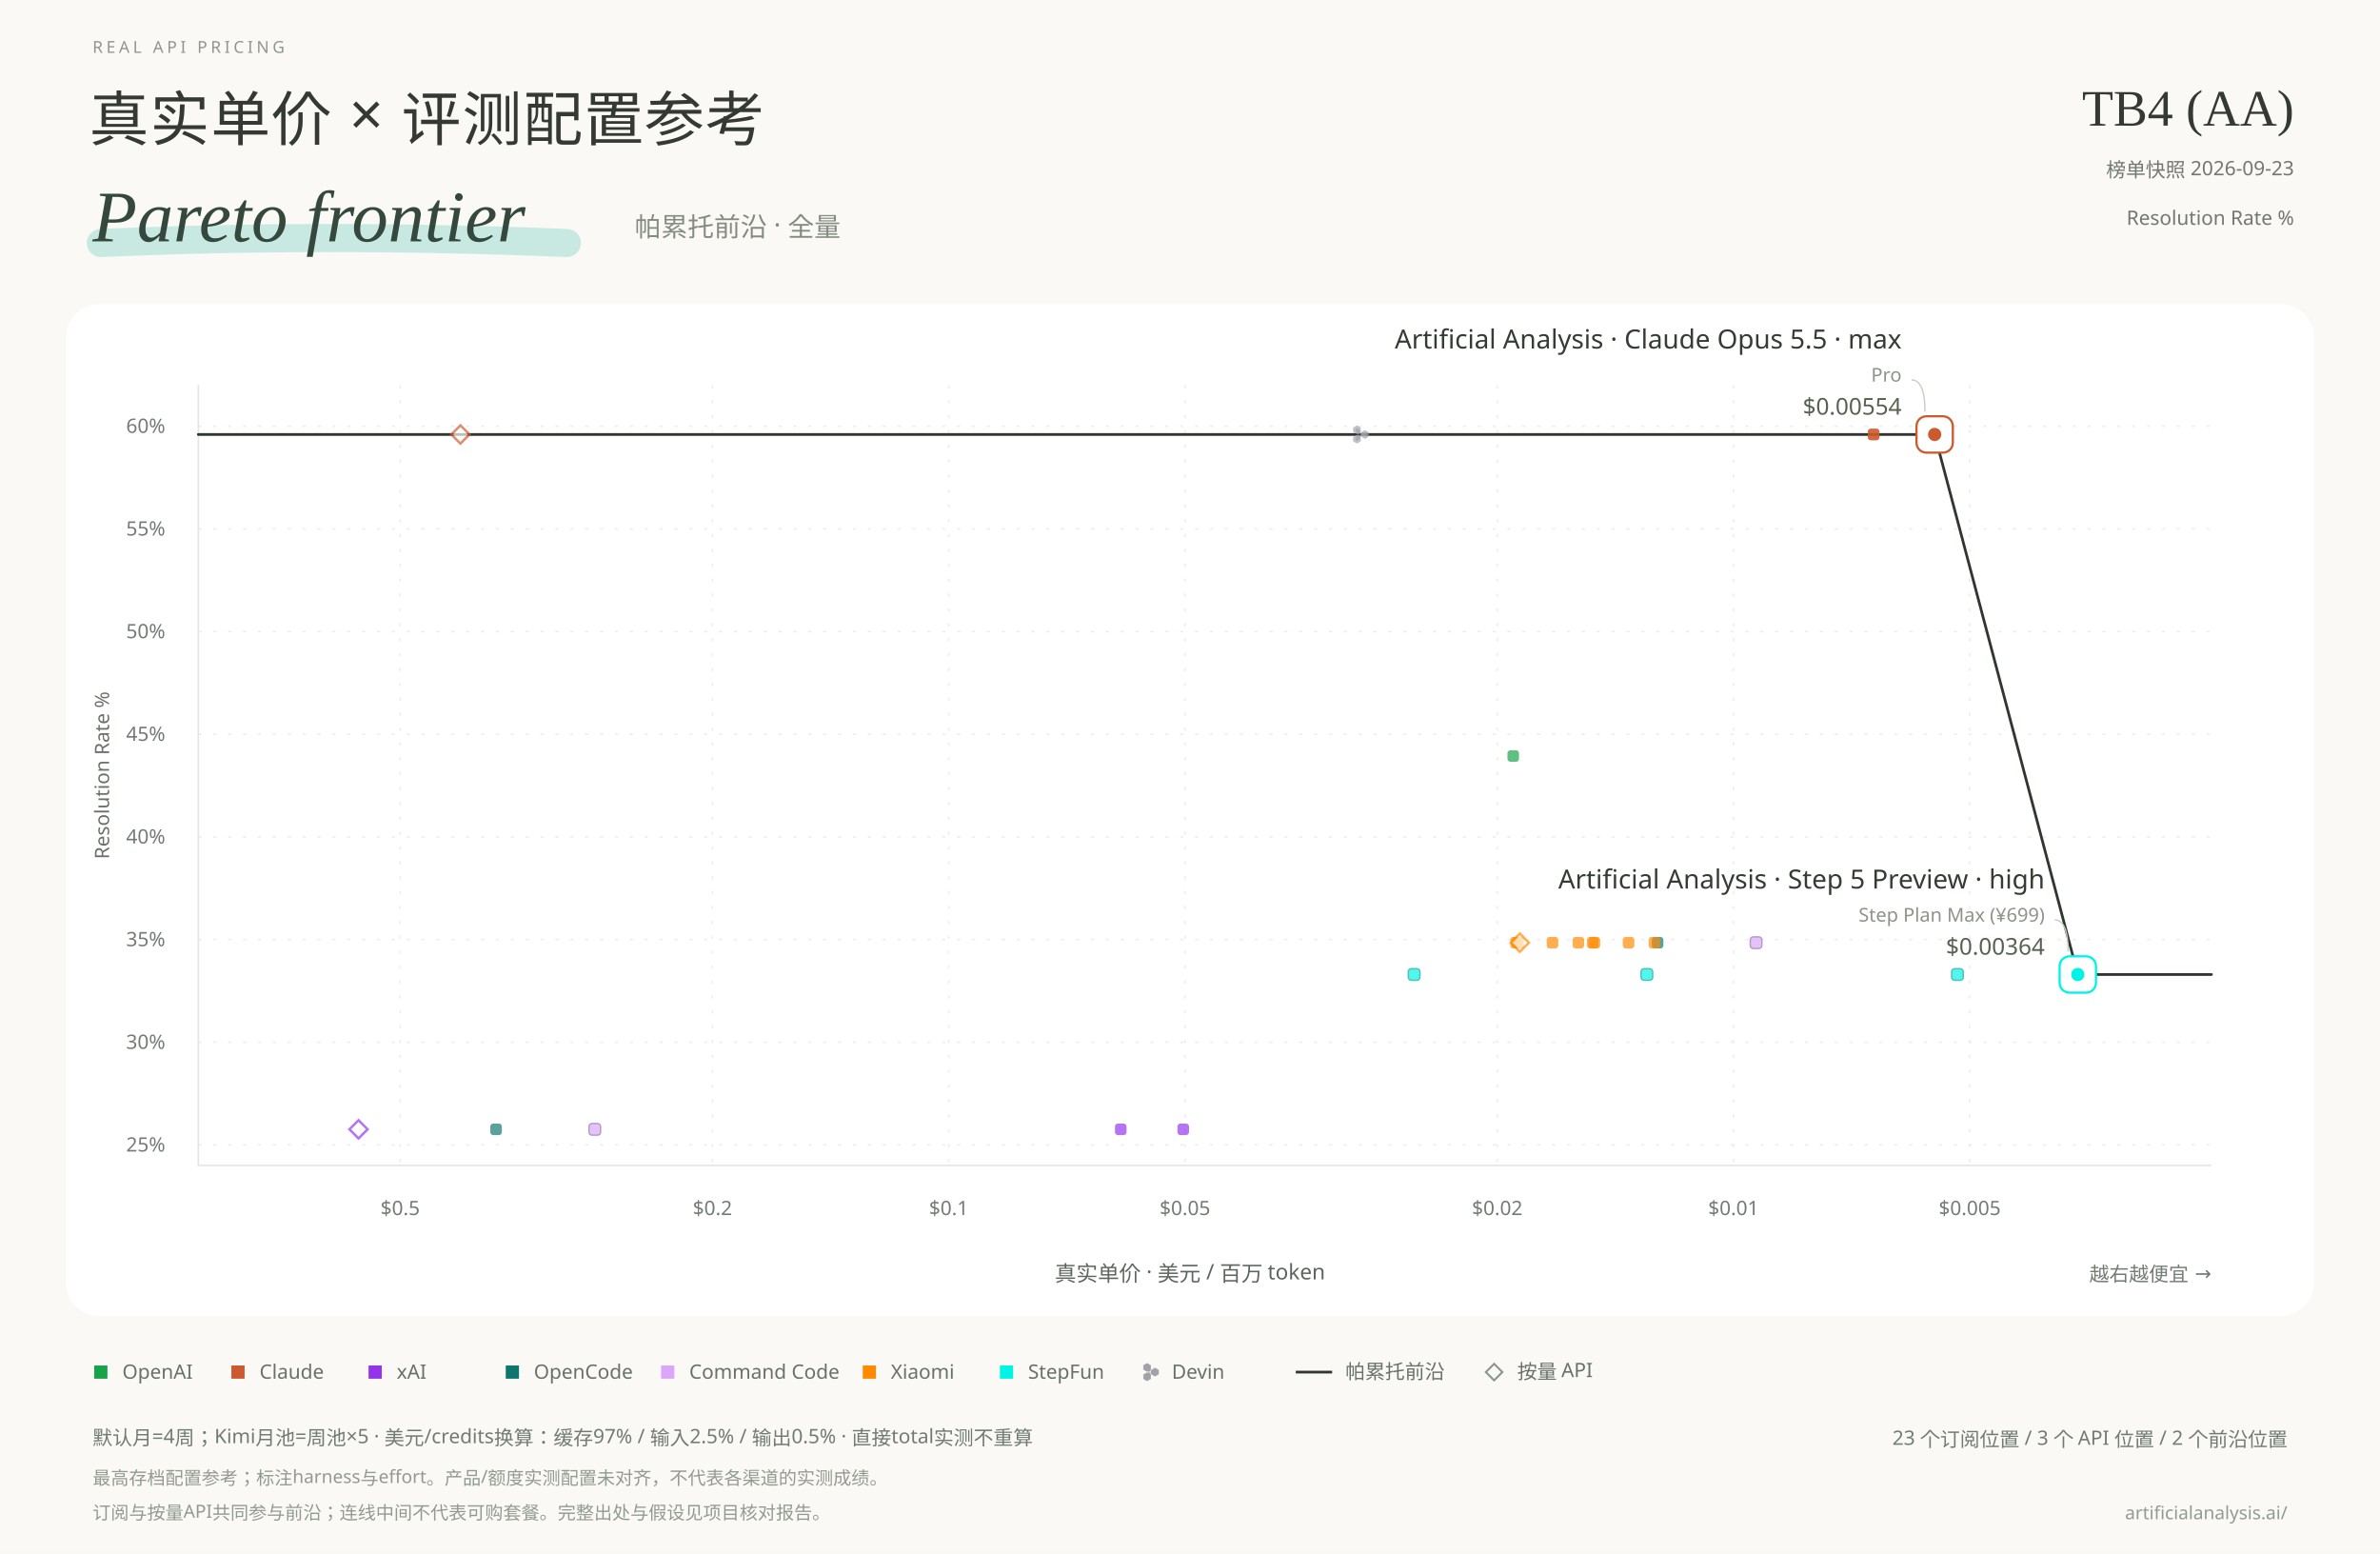
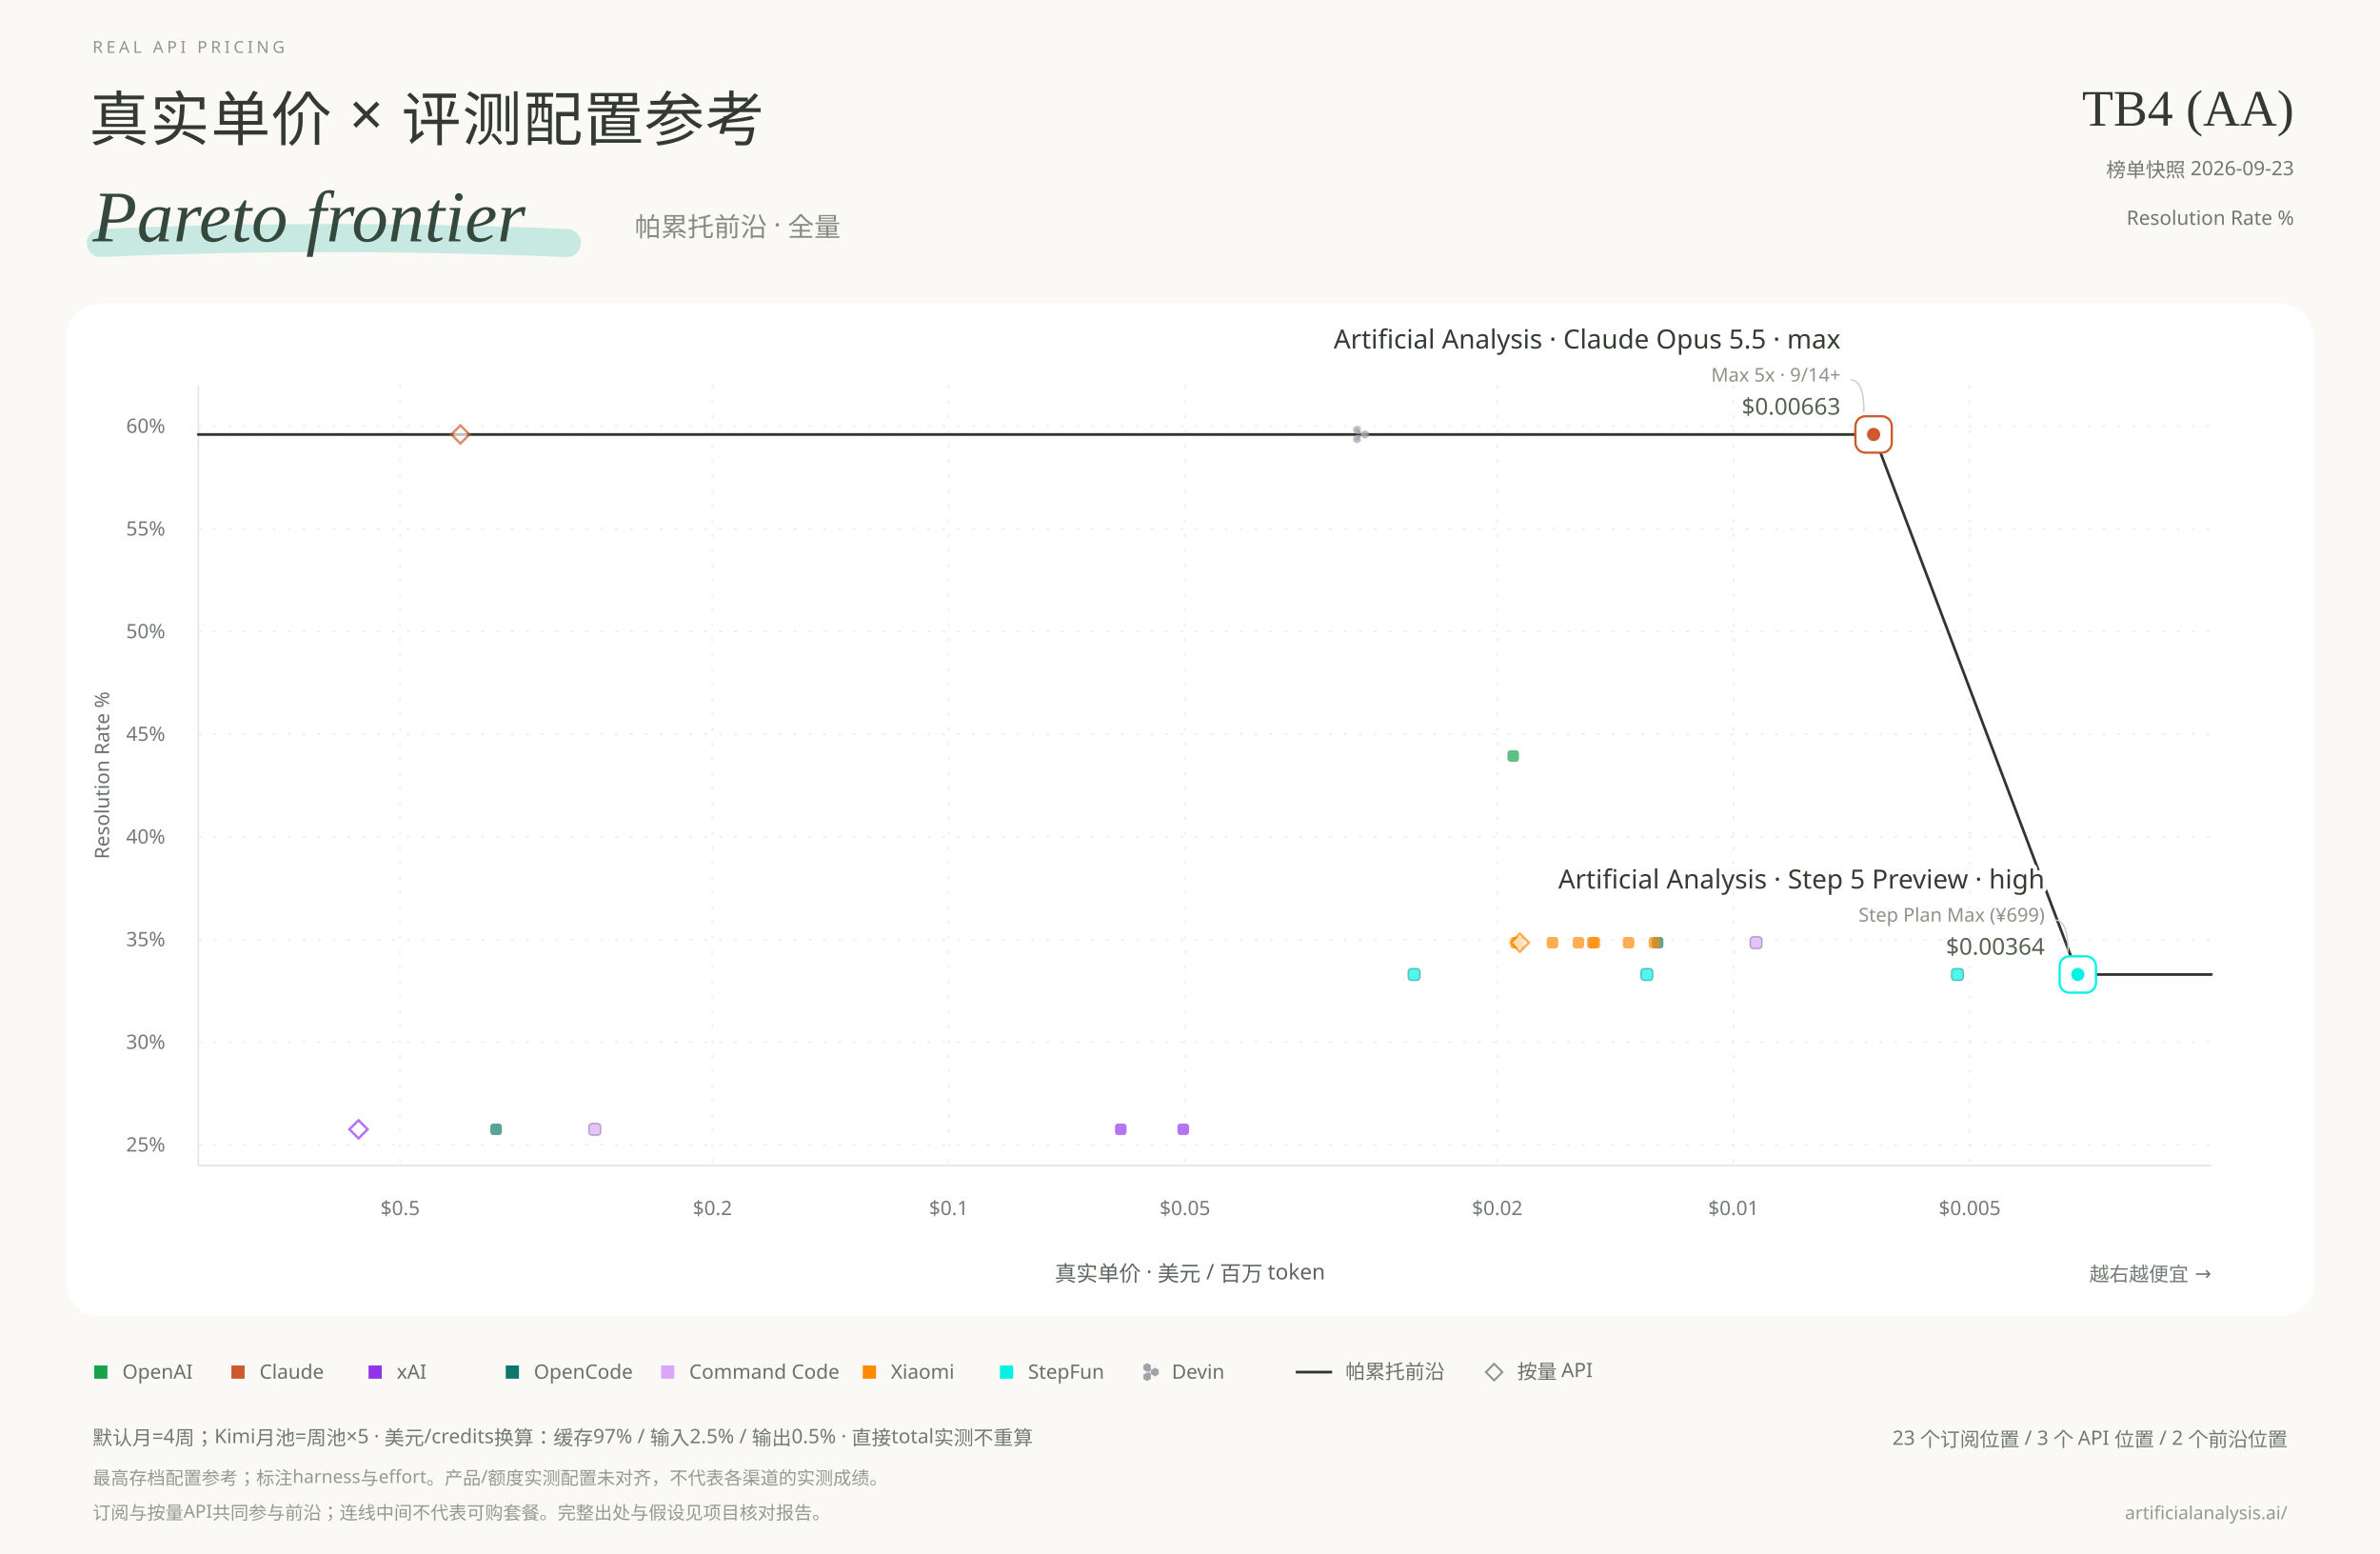
<svg xmlns="http://www.w3.org/2000/svg" width="1440" height="940" viewBox="0 0 1440 940" role="img" aria-labelledby="title desc">
  <style>text{font-family:"Microsoft YaHei","Segoe UI",sans-serif} .serif{font-family:"Times New Roman",serif} .number{font-family:"Segoe UI",sans-serif;font-variant-numeric:tabular-nums} .label-name{paint-order:stroke;stroke:#fff;stroke-width:5px;stroke-linejoin:round} .point:hover{opacity:1}</style>
  <rect width="1440" height="940" fill="#FAF9F6" />
  <text x="56.000" y="32.000" font-size="10" fill="#90968D" text-anchor="start" font-weight="400" letter-spacing="2.1">REAL API PRICING</text>
  <text x="54.000" y="85.000" font-size="36" fill="#343A33" text-anchor="start" font-weight="300" letter-spacing=".8">真实单价 × 评测配置参考</text>
  <path d="M61 147 Q197 141 343 147" stroke="#9FDDD0" stroke-width="17" stroke-linecap="round" opacity=".55" fill="none" />
  <text x="56.000" y="146.000" font-size="44" fill="#35483E" text-anchor="start" font-weight="400" class="serif" font-style="italic">Pareto frontier</text>
  <text x="384.000" y="143.000" font-size="16" fill="#858B81" text-anchor="start" font-weight="300">帕累托前沿 · 全量</text>
  <text x="1388.000" y="76.000" font-size="31" fill="#343A33" text-anchor="end" font-weight="400" class="serif">TB4 (AA)</text>
  <text x="1388.000" y="107.000" font-size="12" fill="#737771" text-anchor="end" font-weight="400">榜单快照  2026-09-23</text>
  <text x="1388.000" y="136.000" font-size="12" fill="#737771" text-anchor="end" font-weight="400">Resolution Rate %</text>
  <rect x="40" y="184" width="1360" height="612" rx="20" fill="#FFFFFF" />
  <path d="M1191.768 233V705" stroke="#E8EBE7" stroke-dasharray="2 7" opacity=".8" />
  <text x="1191.768" y="735.000" font-size="12" fill="#747B74" text-anchor="middle" font-weight="400" class="number">$0.005</text>
  <path d="M1048.832 233V705" stroke="#E8EBE7" stroke-dasharray="2 7" opacity=".8" />
  <text x="1048.832" y="735.000" font-size="12" fill="#747B74" text-anchor="middle" font-weight="400" class="number">$0.01</text>
  <path d="M905.896 233V705" stroke="#E8EBE7" stroke-dasharray="2 7" opacity=".8" />
  <text x="905.896" y="735.000" font-size="12" fill="#747B74" text-anchor="middle" font-weight="400" class="number">$0.02</text>
  <path d="M716.946 233V705" stroke="#E8EBE7" stroke-dasharray="2 7" opacity=".8" />
  <text x="716.946" y="735.000" font-size="12" fill="#747B74" text-anchor="middle" font-weight="400" class="number">$0.05</text>
  <path d="M574.010 233V705" stroke="#E8EBE7" stroke-dasharray="2 7" opacity=".8" />
  <text x="574.010" y="735.000" font-size="12" fill="#747B74" text-anchor="middle" font-weight="400" class="number">$0.1</text>
  <path d="M431.074 233V705" stroke="#E8EBE7" stroke-dasharray="2 7" opacity=".8" />
  <text x="431.074" y="735.000" font-size="12" fill="#747B74" text-anchor="middle" font-weight="400" class="number">$0.2</text>
  <path d="M242.124 233V705" stroke="#E8EBE7" stroke-dasharray="2 7" opacity=".8" />
  <text x="242.124" y="735.000" font-size="12" fill="#747B74" text-anchor="middle" font-weight="400" class="number">$0.5</text>
  <path d="M120 692.579H1338" stroke="#E8EBE7" stroke-dasharray="2 7" opacity=".8" />
  <text x="100.000" y="696.579" font-size="12" fill="#747B74" text-anchor="end" font-weight="400" class="number">25%</text>
  <path d="M120 630.474H1338" stroke="#E8EBE7" stroke-dasharray="2 7" opacity=".8" />
  <text x="100.000" y="634.474" font-size="12" fill="#747B74" text-anchor="end" font-weight="400" class="number">30%</text>
  <path d="M120 568.368H1338" stroke="#E8EBE7" stroke-dasharray="2 7" opacity=".8" />
  <text x="100.000" y="572.368" font-size="12" fill="#747B74" text-anchor="end" font-weight="400" class="number">35%</text>
  <path d="M120 506.263H1338" stroke="#E8EBE7" stroke-dasharray="2 7" opacity=".8" />
  <text x="100.000" y="510.263" font-size="12" fill="#747B74" text-anchor="end" font-weight="400" class="number">40%</text>
  <path d="M120 444.158H1338" stroke="#E8EBE7" stroke-dasharray="2 7" opacity=".8" />
  <text x="100.000" y="448.158" font-size="12" fill="#747B74" text-anchor="end" font-weight="400" class="number">45%</text>
  <path d="M120 382.053H1338" stroke="#E8EBE7" stroke-dasharray="2 7" opacity=".8" />
  <text x="100.000" y="386.053" font-size="12" fill="#747B74" text-anchor="end" font-weight="400" class="number">50%</text>
  <path d="M120 319.947H1338" stroke="#E8EBE7" stroke-dasharray="2 7" opacity=".8" />
  <text x="100.000" y="323.947" font-size="12" fill="#747B74" text-anchor="end" font-weight="400" class="number">55%</text>
  <path d="M120 257.842H1338" stroke="#E8EBE7" stroke-dasharray="2 7" opacity=".8" />
  <text x="100.000" y="261.842" font-size="12" fill="#747B74" text-anchor="end" font-weight="400" class="number">60%</text>
  <path d="M120 233V705H1338" fill="none" stroke="#E3E7E2" />
  <text x="66.000" y="469.000" font-size="12" fill="#697169" text-anchor="middle" font-weight="400" transform="rotate(-90 66 469.0)">Resolution Rate %</text>
  <text x="720.000" y="775.000" font-size="13" fill="#5D655E" text-anchor="middle" font-weight="400">真实单价 · 美元 / 百万 token</text>
  <text x="1338.000" y="775.000" font-size="12" fill="#737B74" text-anchor="end" font-weight="400">越右越便宜 →</text>
-   <path id="frontier" d="M120.000,262.811 L1170.550,262.811 L1257.156,589.484 L1338.000,589.484" fill="none" stroke="#303630" stroke-width="1.65" stroke-linecap="round" stroke-linejoin="round" />
+   <path id="frontier" d="M120.000,262.811 L1133.612,262.811 L1257.156,589.484 L1338.000,589.484" fill="none" stroke="#303630" stroke-width="1.65" stroke-linecap="round" stroke-linejoin="round" />
  <g class="point" data-billing="subscription" data-frontier="false" data-price="0.019083969" data-score="43.94" data-x="915.564" data-y="457.324" transform="translate(915.564 457.324)">
    <rect x="-3.5" y="-3.5" width="7" height="7" rx="1.8" fill="#16A34A" opacity=".68" />
  </g>
  <g class="point" data-billing="subscription" data-frontier="false" data-price="0.029895366" data-score="59.6" data-x="823.005" data-y="262.811" transform="translate(823.005 262.811)">
    <path d="M0.11,-1.63 L-1.97,-0.43 L-4.05,-1.63 L-4.05,-4.03 L-1.97,-5.23 L0.11,-4.03Z M0.11,4.03 L-1.97,5.23 L-4.05,4.03 L-4.05,1.63 L-1.97,0.43 L0.11,1.63Z M4.91,1.20 L2.83,2.40 L0.75,1.20 L0.75,-1.20 L2.83,-2.40 L4.91,-1.20Z" fill="#A1A1AA" opacity="0.68" stroke="#A1A1AA" stroke-width="0.43" stroke-linejoin="round" />
    <path d="M-0.89,-1.27 L-1.87,-2.69 M-0.89,1.27 L-1.87,2.69 M1.27,0.00 L2.69,0.00" stroke="#A1A1AA" stroke-width="2.16" stroke-linecap="round" opacity="0.68" fill="none" />
  </g>
  <g class="point" data-billing="subscription" data-frontier="false" data-price="0.0066291018" data-score="59.6" data-x="1133.609" data-y="262.811" transform="translate(1133.609 262.811)">
+     <rect x="-3.5" y="-3.5" width="7" height="7" rx="1.8" fill="#CC5A2E" opacity=".68" />
+   </g>
+   <g class="point" data-billing="subscription" data-frontier="false" data-price="0.0068989307" data-score="59.6" data-x="1125.382" data-y="262.811" transform="translate(1125.382 262.811)">
    <rect x="-3.5" y="-3.5" width="7" height="7" rx="1.8" fill="#CC5A2E" opacity=".68" />
  </g>
  <g class="point" data-billing="subscription" data-frontier="false" data-price="0.060362173" data-score="25.76" data-x="678.108" data-y="683.139" transform="translate(678.108 683.139)">
    <rect x="-3.5" y="-3.5" width="7" height="7" rx="1.8" fill="#9333EA" opacity=".68" />
  </g>
  <g class="point" data-billing="subscription" data-frontier="false" data-price="0.050251256" data-score="25.76" data-x="715.912" data-y="683.139" transform="translate(715.912 683.139)">
    <rect x="-3.5" y="-3.5" width="7" height="7" rx="1.8" fill="#9333EA" opacity=".68" />
  </g>
  <g class="point" data-billing="subscription" data-frontier="false" data-price="0.37735849" data-score="25.76" data-x="300.154" data-y="683.139" transform="translate(300.154 683.139)">
    <rect x="-3.5" y="-3.5" width="7" height="7" rx="1.8" fill="#0F766E" opacity=".68" />
  </g>
  <g class="point" data-billing="subscription" data-frontier="false" data-price="0.012493753" data-score="34.85" data-x="1002.920" data-y="570.232" transform="translate(1002.920 570.232)">
    <rect x="-3.5" y="-3.5" width="7" height="7" rx="1.8" fill="#0F766E" opacity=".68" />
  </g>
  <g class="point" data-billing="subscription" data-frontier="false" data-price="0.28248588" data-score="25.76" data-x="359.867" data-y="683.139" transform="translate(359.867 683.139)">
    <rect x="-3.5" y="-3.5" width="7" height="7" rx="1.8" fill="#DBA6FA" opacity=".68" stroke="#9571AA" stroke-width=".9" />
  </g>
  <g class="point" data-billing="subscription" data-frontier="false" data-price="0.0093589144" data-score="34.85" data-x="1062.495" data-y="570.232" transform="translate(1062.495 570.232)">
    <rect x="-3.5" y="-3.5" width="7" height="7" rx="1.8" fill="#DBA6FA" opacity=".68" stroke="#9571AA" stroke-width=".9" />
  </g>
  <g class="point" data-billing="subscription" data-frontier="false" data-price="0.025524451" data-score="33.3" data-x="855.600" data-y="589.484" transform="translate(855.600 589.484)">
    <rect x="-3.5" y="-3.5" width="7" height="7" rx="1.8" fill="#00F4E5" opacity=".68" stroke="#00A69C" stroke-width=".9" />
  </g>
  <g class="point" data-billing="subscription" data-frontier="false" data-price="0.012893591" data-score="33.3" data-x="996.424" data-y="589.484" transform="translate(996.424 589.484)">
    <rect x="-3.5" y="-3.5" width="7" height="7" rx="1.8" fill="#00F4E5" opacity=".68" stroke="#00A69C" stroke-width=".9" />
  </g>
  <g class="point" data-billing="subscription" data-frontier="false" data-price="0.0051833009" data-score="33.3" data-x="1184.343" data-y="589.484" transform="translate(1184.343 589.484)">
    <rect x="-3.5" y="-3.5" width="7" height="7" rx="1.8" fill="#00F4E5" opacity=".68" stroke="#00A69C" stroke-width=".9" />
  </g>
  <g class="point" data-billing="subscription" data-frontier="true" data-price="0.0036413211" data-score="33.3" data-x="1257.156" data-y="589.484" transform="translate(1257.156 589.484)">
    <rect x="-11" y="-11" width="22" height="22" rx="6" fill="#FFF" stroke="#00F4E5" stroke-width="1.35" />
    <circle r="4" fill="#00F4E5" />
  </g>
  <g class="point" data-billing="subscription" data-frontier="false" data-price="0.018927445" data-score="34.85" data-x="917.263" data-y="570.232" transform="translate(917.263 570.232)">
    <rect x="-3.5" y="-3.5" width="7" height="7" rx="1.8" fill="#FF8A00" opacity=".68" />
  </g>
  <g class="point" data-billing="subscription" data-frontier="false" data-price="0.01511335" data-score="34.85" data-x="963.668" data-y="570.232" transform="translate(963.668 570.232)">
    <rect x="-3.5" y="-3.5" width="7" height="7" rx="1.8" fill="#FF8A00" opacity=".68" />
  </g>
  <g class="point" data-billing="subscription" data-frontier="false" data-price="0.01880141" data-score="34.85" data-x="918.640" data-y="570.232" transform="translate(918.640 570.232)">
    <rect x="-3.5" y="-3.5" width="7" height="7" rx="1.8" fill="#FF8A00" opacity=".68" />
  </g>
  <g class="point" data-billing="subscription" data-frontier="false" data-price="0.015037594" data-score="34.85" data-x="964.704" data-y="570.232" transform="translate(964.704 570.232)">
    <rect x="-3.5" y="-3.5" width="7" height="7" rx="1.8" fill="#FF8A00" opacity=".68" />
  </g>
  <g class="point" data-billing="subscription" data-frontier="false" data-price="0.017006803" data-score="34.85" data-x="939.327" data-y="570.232" transform="translate(939.327 570.232)">
    <rect x="-3.5" y="-3.5" width="7" height="7" rx="1.8" fill="#FF8A00" opacity=".68" />
  </g>
  <g class="point" data-billing="subscription" data-frontier="false" data-price="0.013605442" data-score="34.85" data-x="985.342" data-y="570.232" transform="translate(985.342 570.232)">
    <rect x="-3.5" y="-3.5" width="7" height="7" rx="1.8" fill="#FF8A00" opacity=".68" />
  </g>
  <g class="point" data-billing="subscription" data-frontier="false" data-price="0.015762926" data-score="34.85" data-x="954.990" data-y="570.232" transform="translate(954.990 570.232)">
    <rect x="-3.5" y="-3.5" width="7" height="7" rx="1.8" fill="#FF8A00" opacity=".68" />
  </g>
  <g class="point" data-billing="subscription" data-frontier="false" data-price="0.01261034" data-score="34.85" data-x="1001.005" data-y="570.232" transform="translate(1001.005 570.232)">
    <rect x="-3.5" y="-3.5" width="7" height="7" rx="1.8" fill="#FF8A00" opacity=".68" />
  </g>
-   <g class="point" data-billing="subscription" data-frontier="true" data-price="0.0055418549" data-score="59.6" data-x="1170.550" data-y="262.811" transform="translate(1170.550 262.811)">
+   <g class="point" data-billing="subscription" data-frontier="true" data-price="0.0066290139" data-score="59.6" data-x="1133.612" data-y="262.811" transform="translate(1133.612 262.811)">
    <rect x="-11" y="-11" width="22" height="22" rx="6" fill="#FFF" stroke="#CC5A2E" stroke-width="1.35" />
    <circle r="4" fill="#CC5A2E" />
-   </g>
-   <g class="point" data-billing="subscription" data-frontier="false" data-price="0.0066290139" data-score="59.6" data-x="1133.612" data-y="262.811" transform="translate(1133.612 262.811)">
-     <rect x="-3.5" y="-3.5" width="7" height="7" rx="1.8" fill="#CC5A2E" opacity=".68" />
  </g>
  <g class="point" data-billing="metered" data-frontier="false" data-price="0.565" data-score="25.76" data-x="216.921" data-y="683.139" transform="translate(216.921 683.139)">
    <path d="M0 -5.5L5.5 0 0 5.5 -5.5 0Z" fill="white" stroke="#9333EA" stroke-width="1.5" opacity=".68" />
  </g>
  <g class="point" data-billing="metered" data-frontier="false" data-price="0.018717" data-score="34.85" data-x="919.568" data-y="570.232" transform="translate(919.568 570.232)">
    <path d="M0 -5.5L5.5 0 0 5.5 -5.5 0Z" fill="white" stroke="#FF8A00" stroke-width="1.5" opacity=".68" />
  </g>
  <g class="point" data-billing="metered" data-frontier="false" data-price="0.419" data-score="59.6" data-x="278.569" data-y="262.811" transform="translate(278.569 262.811)">
    <path d="M0 -5.5L5.5 0 0 5.5 -5.5 0Z" fill="white" stroke="#CC5A2E" stroke-width="1.5" opacity=".68" />
  </g>
  <g class="front-label" data-model="claude-opus-5.5">
-     <path d="M1164.692,249.002Q1164.692,229.811 1156.550,229.811" stroke="#C4CDC3" stroke-width=".8" fill="none" />
-     <text x="1150.550" y="210.811" font-size="16" fill="#343C34" text-anchor="end" font-weight="400" class="label-name">Artificial Analysis · Claude Opus 5.5 · max</text>
-     <text x="1150.550" y="230.811" font-size="11.5" fill="#8B9487" text-anchor="end" font-weight="400">Pro</text>
-     <text x="1150.550" y="250.811" font-size="14" fill="#566150" text-anchor="end" font-weight="400" class="number">$0.00554</text>
+     <path d="M1127.754,249.002Q1127.754,229.811 1119.612,229.811" stroke="#C4CDC3" stroke-width=".8" fill="none" />
+     <text x="1113.612" y="210.811" font-size="16" fill="#343C34" text-anchor="end" font-weight="400" class="label-name">Artificial Analysis · Claude Opus 5.5 · max</text>
+     <text x="1113.612" y="230.811" font-size="11.5" fill="#8B9487" text-anchor="end" font-weight="400">Max 5x · 9/14+</text>
+     <text x="1113.612" y="250.811" font-size="14" fill="#566150" text-anchor="end" font-weight="400" class="number">$0.00663</text>
  </g>
  <g class="front-label" data-model="step-5-preview">
    <path d="M1251.298,575.675Q1251.298,556.484 1243.156,556.484" stroke="#C4CDC3" stroke-width=".8" fill="none" />
    <text x="1237.156" y="537.484" font-size="16" fill="#343C34" text-anchor="end" font-weight="400" class="label-name">Artificial Analysis · Step 5 Preview · high</text>
    <text x="1237.156" y="557.484" font-size="11.5" fill="#8B9487" text-anchor="end" font-weight="400">Step Plan Max (¥699)</text>
    <text x="1237.156" y="577.484" font-size="14" fill="#566150" text-anchor="end" font-weight="400" class="number">$0.00364</text>
  </g>
  <rect x="57" y="826" width="8" height="8" fill="#16A34A" />
  <text x="74.000" y="834.000" font-size="12" fill="#687168" text-anchor="start" font-weight="400">OpenAI</text>
  <rect x="140" y="826" width="8" height="8" fill="#CC5A2E" />
  <text x="157.000" y="834.000" font-size="12" fill="#687168" text-anchor="start" font-weight="400">Claude</text>
  <rect x="223" y="826" width="8" height="8" fill="#9333EA" />
  <text x="240.000" y="834.000" font-size="12" fill="#687168" text-anchor="start" font-weight="400">xAI</text>
  <rect x="306" y="826" width="8" height="8" fill="#0F766E" />
  <text x="323.000" y="834.000" font-size="12" fill="#687168" text-anchor="start" font-weight="400">OpenCode</text>
  <rect x="400" y="826" width="8" height="8" fill="#DBA6FA" />
  <text x="417.000" y="834.000" font-size="12" fill="#687168" text-anchor="start" font-weight="400">Command Code</text>
  <rect x="522" y="826" width="8" height="8" fill="#FF8A00" />
  <text x="539.000" y="834.000" font-size="12" fill="#687168" text-anchor="start" font-weight="400">Xiaomi</text>
  <rect x="605" y="826" width="8" height="8" fill="#00F4E5" />
  <text x="622.000" y="834.000" font-size="12" fill="#687168" text-anchor="start" font-weight="400">StepFun</text>
  <path d="M696.11,828.37 L694.03,829.57 L691.95,828.37 L691.95,825.97 L694.03,824.77 L696.11,825.97Z M696.11,834.03 L694.03,835.23 L691.95,834.03 L691.95,831.63 L694.03,830.43 L696.11,831.63Z M700.91,831.20 L698.83,832.40 L696.75,831.20 L696.75,828.80 L698.83,827.60 L700.91,828.80Z" fill="#A1A1AA" opacity="1.0" stroke="#A1A1AA" stroke-width="0.43" stroke-linejoin="round" />
  <path d="M695.11,828.73 L694.13,827.31 M695.11,831.27 L694.13,832.69 M697.27,830.00 L698.69,830.00" stroke="#A1A1AA" stroke-width="2.16" stroke-linecap="round" opacity="1.0" fill="none" />
  <text x="709.000" y="834.000" font-size="12" fill="#687168" text-anchor="start" font-weight="400">Devin</text>
  <path d="M784 830h22" stroke="#303630" stroke-width="1.65" />
  <text x="814.000" y="834.000" font-size="12" fill="#687168" text-anchor="start" font-weight="400">帕累托前沿</text>
  <path d="M904 825l5 5-5 5-5-5Z" fill="none" stroke="#8B958D" stroke-width="1.2" />
  <text x="918.000" y="834.000" font-size="12" fill="#687168" text-anchor="start" font-weight="400">按量 API</text>
  <text x="56.000" y="874.000" font-size="12" fill="#727B72" text-anchor="start" font-weight="400">默认月=4周；Kimi月池=周池×5 · 美元/credits换算：缓存97% / 输入2.5% / 输出0.5% · 直接total实测不重算</text>
  <text x="1384.000" y="874.000" font-size="12" fill="#727B72" text-anchor="end" font-weight="400">23 个订阅位置 / 3 个 API 位置 / 2 个前沿位置</text>
  <text x="56.000" y="898.000" font-size="11" fill="#929A90" text-anchor="start" font-weight="400">最高存档配置参考；标注harness与effort。产品/额度实测配置未对齐，不代表各渠道的实测成绩。</text>
  <text x="56.000" y="919.000" font-size="11" fill="#929A90" text-anchor="start" font-weight="400">订阅与按量API共同参与前沿；连线中间不代表可购套餐。完整出处与假设见项目核对报告。</text>
  <text x="1384.000" y="919.000" font-size="11" fill="#929A90" text-anchor="end" font-weight="400">artificialanalysis.ai/</text>
</svg>
